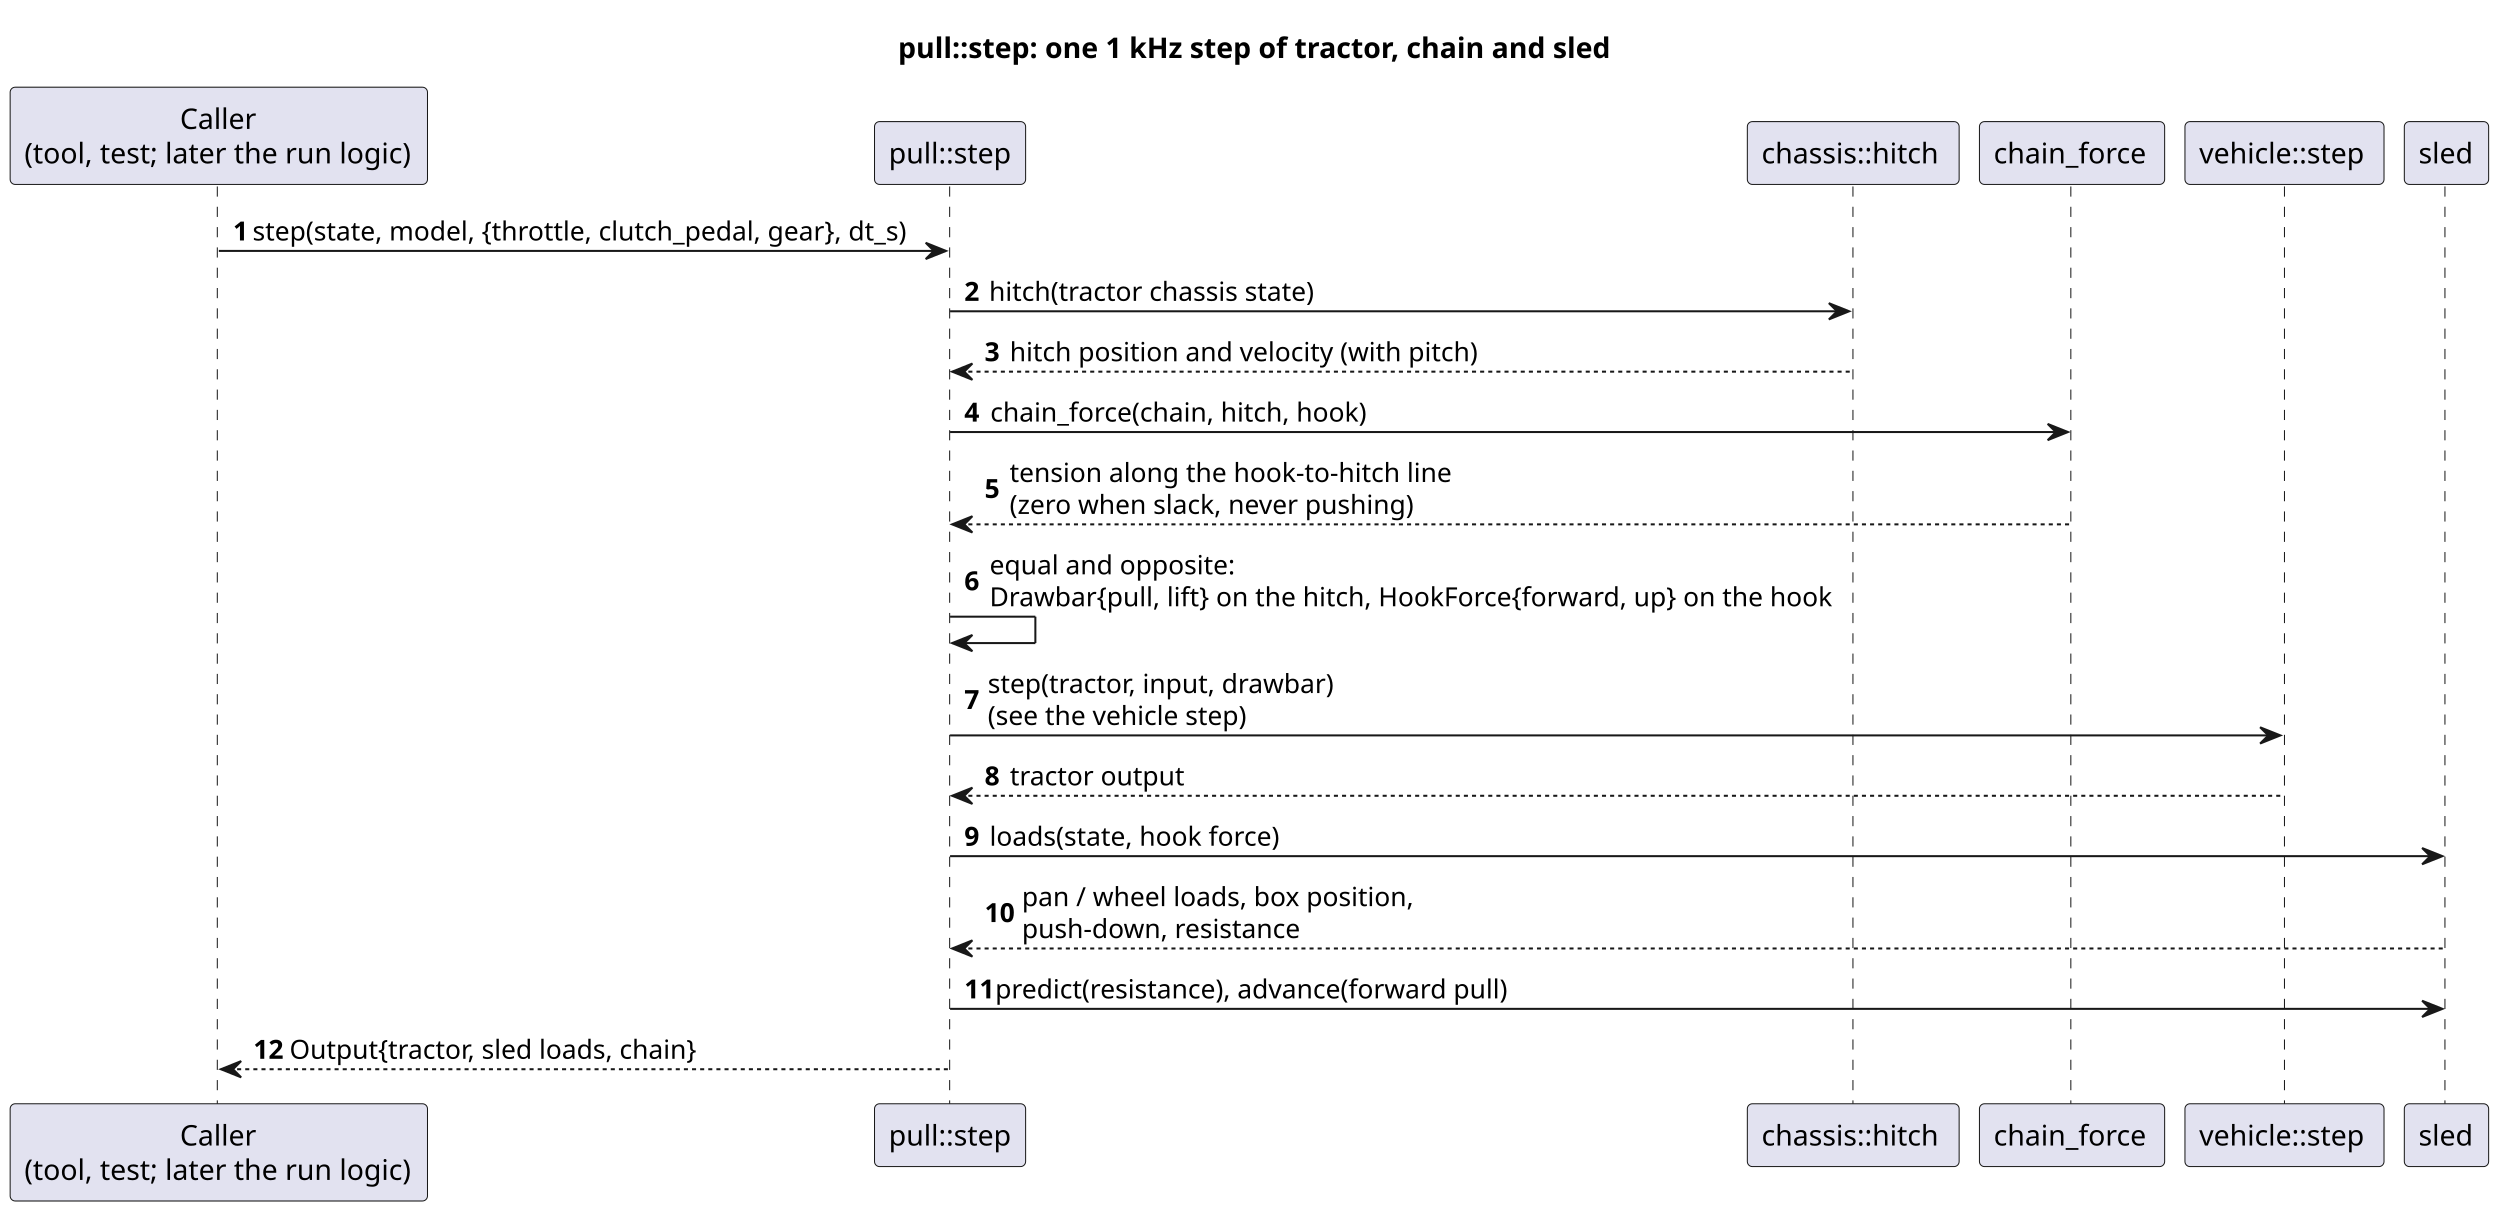
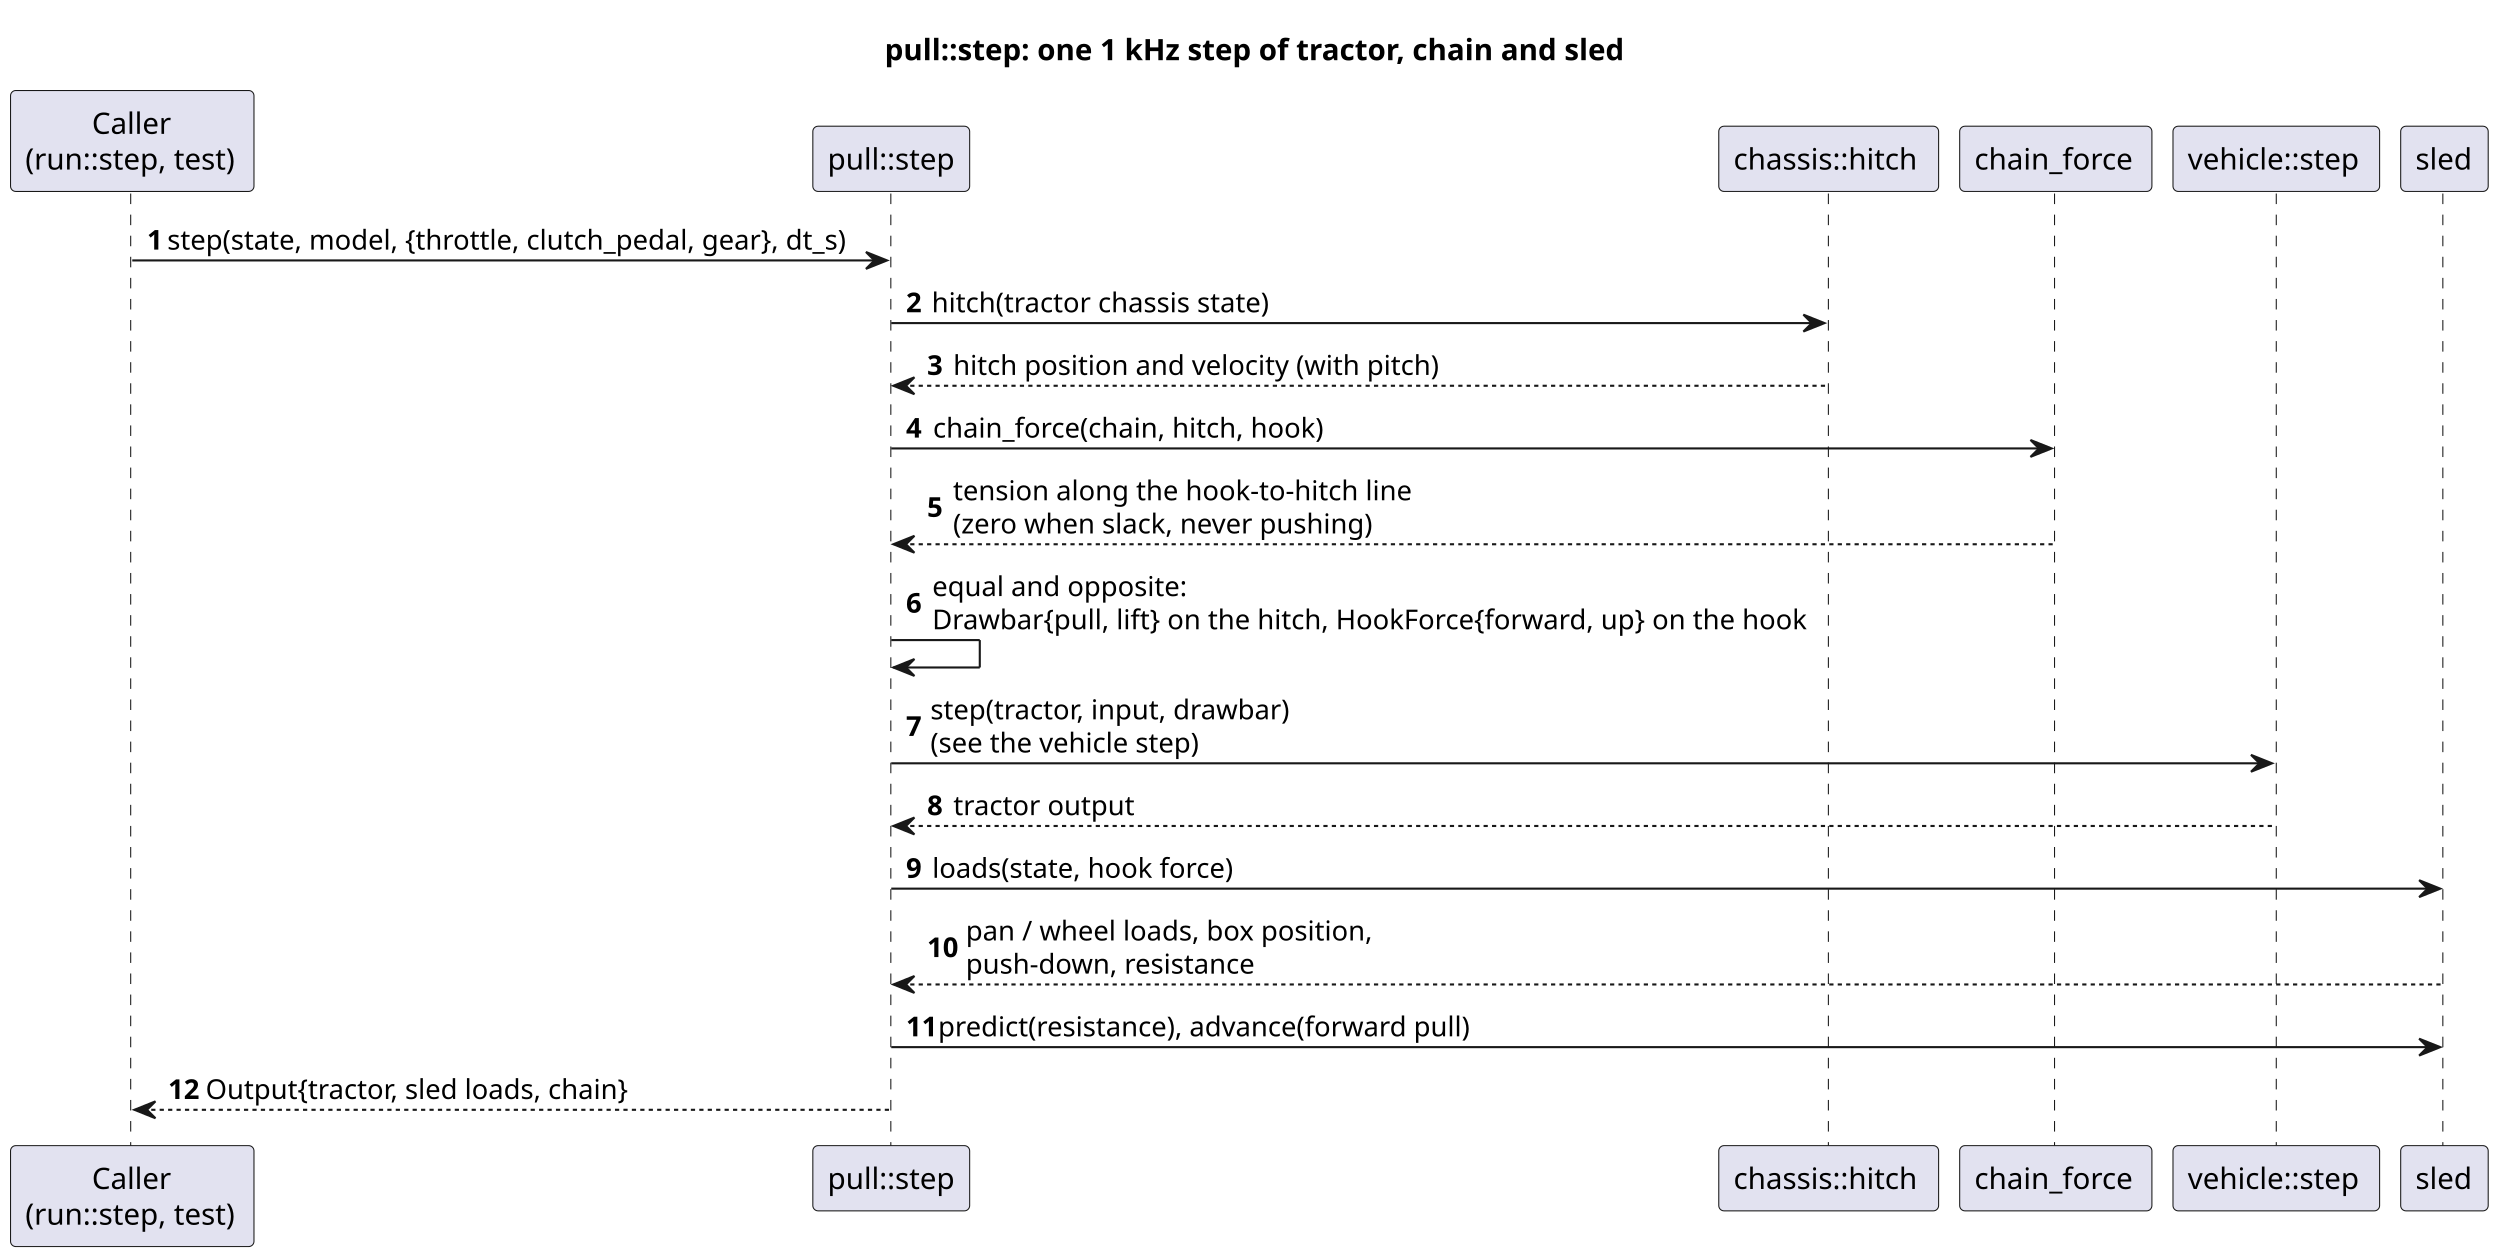
- <svg xmlns="http://www.w3.org/2000/svg" contentStyleType="text/css" height="597px" preserveAspectRatio="none" style="width:1231px;height:597px;background:#FFFFFF;" version="1.1" viewBox="0 0 1231 597" width="1231px" zoomAndPan="magnify">
+ <svg xmlns="http://www.w3.org/2000/svg" contentStyleType="text/css" height="597px" preserveAspectRatio="none" style="width:1186px;height:597px;background:#FFFFFF;" version="1.1" viewBox="0 0 1186 597" width="1186px" zoomAndPan="magnify">
  <defs />
  <g>
-     <text fill="#000000" font-family="sans-serif" font-size="14" font-weight="bold" lengthAdjust="spacing" textLength="345.037" x="442.184" y="28.562">pull::step: one 1 kHz step of tractor, chain and sled</text>
-     <line style="stroke:#181818;stroke-width:0.5;stroke-dasharray:5.0,5.0;" x1="107" x2="107" y1="91.818" y2="544.49" />
-     <line style="stroke:#181818;stroke-width:0.5;stroke-dasharray:5.0,5.0;" x1="467.611" x2="467.611" y1="91.818" y2="544.49" />
-     <line style="stroke:#181818;stroke-width:0.5;stroke-dasharray:5.0,5.0;" x1="912.389" x2="912.389" y1="91.818" y2="544.49" />
-     <line style="stroke:#181818;stroke-width:0.5;stroke-dasharray:5.0,5.0;" x1="1019.678" x2="1019.678" y1="91.818" y2="544.49" />
-     <line style="stroke:#181818;stroke-width:0.5;stroke-dasharray:5.0,5.0;" x1="1124.87" x2="1124.87" y1="91.818" y2="544.49" />
-     <line style="stroke:#181818;stroke-width:0.5;stroke-dasharray:5.0,5.0;" x1="1203.89" x2="1203.89" y1="91.818" y2="544.49" />
-     <rect fill="#E2E2F0" height="47.879" rx="2.5" ry="2.5" style="stroke:#181818;stroke-width:0.5;" width="205.495" x="5" y="42.94" />
-     <text fill="#000000" font-family="sans-serif" font-size="14" lengthAdjust="spacing" textLength="38.302" x="88.597" y="63.502">Caller</text>
-     <text fill="#000000" font-family="sans-serif" font-size="14" lengthAdjust="spacing" textLength="191.495" x="12" y="80.441">(tool, test; later the run logic)</text>
-     <rect fill="#E2E2F0" height="47.879" rx="2.5" ry="2.5" style="stroke:#181818;stroke-width:0.5;" width="205.495" x="5" y="543.49" />
-     <text fill="#000000" font-family="sans-serif" font-size="14" lengthAdjust="spacing" textLength="38.302" x="88.597" y="564.053">Caller</text>
-     <text fill="#000000" font-family="sans-serif" font-size="14" lengthAdjust="spacing" textLength="191.495" x="12" y="580.992">(tool, test; later the run logic)</text>
-     <rect fill="#E2E2F0" height="30.939" rx="2.5" ry="2.5" style="stroke:#181818;stroke-width:0.5;" width="74.402" x="430.611" y="59.879" />
-     <text fill="#000000" font-family="sans-serif" font-size="14" lengthAdjust="spacing" textLength="60.402" x="437.611" y="80.441">pull::step</text>
-     <rect fill="#E2E2F0" height="30.939" rx="2.5" ry="2.5" style="stroke:#181818;stroke-width:0.5;" width="74.402" x="430.611" y="543.49" />
-     <text fill="#000000" font-family="sans-serif" font-size="14" lengthAdjust="spacing" textLength="60.402" x="437.611" y="564.053">pull::step</text>
-     <rect fill="#E2E2F0" height="30.939" rx="2.5" ry="2.5" style="stroke:#181818;stroke-width:0.5;" width="104.289" x="860.389" y="59.879" />
-     <text fill="#000000" font-family="sans-serif" font-size="14" lengthAdjust="spacing" textLength="90.289" x="867.389" y="80.441">chassis::hitch</text>
-     <rect fill="#E2E2F0" height="30.939" rx="2.5" ry="2.5" style="stroke:#181818;stroke-width:0.5;" width="104.289" x="860.389" y="543.49" />
-     <text fill="#000000" font-family="sans-serif" font-size="14" lengthAdjust="spacing" textLength="90.289" x="867.389" y="564.053">chassis::hitch</text>
-     <rect fill="#E2E2F0" height="30.939" rx="2.5" ry="2.5" style="stroke:#181818;stroke-width:0.5;" width="91.191" x="974.678" y="59.879" />
-     <text fill="#000000" font-family="sans-serif" font-size="14" lengthAdjust="spacing" textLength="77.191" x="981.678" y="80.441">chain_force</text>
-     <rect fill="#E2E2F0" height="30.939" rx="2.5" ry="2.5" style="stroke:#181818;stroke-width:0.5;" width="91.191" x="974.678" y="543.49" />
-     <text fill="#000000" font-family="sans-serif" font-size="14" lengthAdjust="spacing" textLength="77.191" x="981.678" y="564.053">chain_force</text>
-     <rect fill="#E2E2F0" height="30.939" rx="2.5" ry="2.5" style="stroke:#181818;stroke-width:0.5;" width="98.02" x="1075.87" y="59.879" />
-     <text fill="#000000" font-family="sans-serif" font-size="14" lengthAdjust="spacing" textLength="84.02" x="1082.87" y="80.441">vehicle::step</text>
-     <rect fill="#E2E2F0" height="30.939" rx="2.5" ry="2.5" style="stroke:#181818;stroke-width:0.5;" width="98.02" x="1075.87" y="543.49" />
-     <text fill="#000000" font-family="sans-serif" font-size="14" lengthAdjust="spacing" textLength="84.02" x="1082.87" y="564.053">vehicle::step</text>
-     <rect fill="#E2E2F0" height="30.939" rx="2.5" ry="2.5" style="stroke:#181818;stroke-width:0.5;" width="41.515" x="1183.89" y="59.879" />
-     <text fill="#000000" font-family="sans-serif" font-size="14" lengthAdjust="spacing" textLength="27.515" x="1190.89" y="80.441">sled</text>
-     <rect fill="#E2E2F0" height="30.939" rx="2.5" ry="2.5" style="stroke:#181818;stroke-width:0.5;" width="41.515" x="1183.89" y="543.49" />
-     <text fill="#000000" font-family="sans-serif" font-size="14" lengthAdjust="spacing" textLength="27.515" x="1190.89" y="564.053">sled</text>
-     <polygon fill="#181818" points="455.812,119.548,465.812,123.548,455.812,127.548,459.812,123.548" style="stroke:#181818;stroke-width:1.0;" />
-     <line style="stroke:#181818;stroke-width:1.0;" x1="107.748" x2="461.812" y1="123.548" y2="123.548" />
-     <text fill="#000000" font-family="sans-serif" font-size="13" font-weight="bold" lengthAdjust="spacing" textLength="5.605" x="114.748" y="118.412">1</text>
-     <text fill="#000000" font-family="sans-serif" font-size="13" lengthAdjust="spacing" textLength="326.46" x="124.353" y="118.412">step(state, model, {throttle, clutch_pedal, gear}, dt_s)</text>
-     <polygon fill="#181818" points="900.534,149.277,910.534,153.277,900.534,157.277,904.534,153.277" style="stroke:#181818;stroke-width:1.0;" />
-     <line style="stroke:#181818;stroke-width:1.0;" x1="467.812" x2="906.534" y1="153.277" y2="153.277" />
-     <text fill="#000000" font-family="sans-serif" font-size="13" font-weight="bold" lengthAdjust="spacing" textLength="8.188" x="474.812" y="148.142">2</text>
-     <text fill="#000000" font-family="sans-serif" font-size="13" lengthAdjust="spacing" textLength="164.208" x="487.001" y="148.142">hitch(tractor chassis state)</text>
-     <polygon fill="#181818" points="478.812,179.007,468.812,183.007,478.812,187.007,474.812,183.007" style="stroke:#181818;stroke-width:1.0;" />
-     <line style="stroke:#181818;stroke-width:1.0;stroke-dasharray:2.0,2.0;" x1="472.812" x2="911.534" y1="183.007" y2="183.007" />
-     <text fill="#000000" font-family="sans-serif" font-size="13" font-weight="bold" lengthAdjust="spacing" textLength="8.392" x="484.812" y="177.871">3</text>
-     <text fill="#000000" font-family="sans-serif" font-size="13" lengthAdjust="spacing" textLength="233.714" x="497.204" y="177.871">hitch position and velocity (with pitch)</text>
-     <polygon fill="#181818" points="1008.274,208.736,1018.274,212.736,1008.274,216.736,1012.274,212.736" style="stroke:#181818;stroke-width:1.0;" />
-     <line style="stroke:#181818;stroke-width:1.0;" x1="467.812" x2="1014.274" y1="212.736" y2="212.736" />
-     <text fill="#000000" font-family="sans-serif" font-size="13" font-weight="bold" lengthAdjust="spacing" textLength="8.791" x="474.812" y="207.601">4</text>
-     <text fill="#000000" font-family="sans-serif" font-size="13" lengthAdjust="spacing" textLength="189.82" x="487.604" y="207.601">chain_force(chain, hitch, hook)</text>
-     <polygon fill="#181818" points="478.812,254.195,468.812,258.195,478.812,262.195,474.812,258.195" style="stroke:#181818;stroke-width:1.0;" />
-     <line style="stroke:#181818;stroke-width:1.0;stroke-dasharray:2.0,2.0;" x1="472.812" x2="1019.274" y1="258.195" y2="258.195" />
-     <text fill="#000000" font-family="sans-serif" font-size="13" font-weight="bold" lengthAdjust="spacing" textLength="8.309" x="484.812" y="245.195">5</text>
-     <text fill="#000000" font-family="sans-serif" font-size="13" lengthAdjust="spacing" textLength="219.216" x="497.122" y="237.33">tension along the hook-to-hitch line</text>
-     <text fill="#000000" font-family="sans-serif" font-size="13" lengthAdjust="spacing" textLength="204.794" x="497.122" y="253.06">(zero when slack, never pushing)</text>
-     <line style="stroke:#181818;stroke-width:1.0;" x1="467.812" x2="509.812" y1="303.654" y2="303.654" />
-     <line style="stroke:#181818;stroke-width:1.0;" x1="509.812" x2="509.812" y1="303.654" y2="316.654" />
-     <line style="stroke:#181818;stroke-width:1.0;" x1="468.812" x2="509.812" y1="316.654" y2="316.654" />
-     <polygon fill="#181818" points="478.812,312.654,468.812,316.654,478.812,320.654,474.812,316.654" style="stroke:#181818;stroke-width:1.0;" />
-     <text fill="#000000" font-family="sans-serif" font-size="13" font-weight="bold" lengthAdjust="spacing" textLength="8.442" x="474.812" y="290.654">6</text>
-     <text fill="#000000" font-family="sans-serif" font-size="13" lengthAdjust="spacing" textLength="121.024" x="487.255" y="282.789">equal and opposite:</text>
-     <text fill="#000000" font-family="sans-serif" font-size="13" lengthAdjust="spacing" textLength="418.279" x="487.255" y="298.519">Drawbar{pull, lift} on the hitch, HookForce{forward, up} on the hook</text>
-     <polygon fill="#181818" points="1112.88,358.113,1122.88,362.113,1112.88,366.113,1116.88,362.113" style="stroke:#181818;stroke-width:1.0;" />
-     <line style="stroke:#181818;stroke-width:1.0;" x1="467.812" x2="1118.88" y1="362.113" y2="362.113" />
-     <text fill="#000000" font-family="sans-serif" font-size="13" font-weight="bold" lengthAdjust="spacing" textLength="7.56" x="474.812" y="349.113">7</text>
-     <text fill="#000000" font-family="sans-serif" font-size="13" lengthAdjust="spacing" textLength="173.431" x="486.373" y="341.248">step(tractor, input, drawbar)</text>
-     <text fill="#000000" font-family="sans-serif" font-size="13" lengthAdjust="spacing" textLength="132.52" x="486.373" y="356.978">(see the vehicle step)</text>
-     <polygon fill="#181818" points="478.812,387.843,468.812,391.843,478.812,395.843,474.812,391.843" style="stroke:#181818;stroke-width:1.0;" />
-     <line style="stroke:#181818;stroke-width:1.0;stroke-dasharray:2.0,2.0;" x1="472.812" x2="1123.88" y1="391.843" y2="391.843" />
-     <text fill="#000000" font-family="sans-serif" font-size="13" font-weight="bold" lengthAdjust="spacing" textLength="8.461" x="484.812" y="386.707">8</text>
-     <text fill="#000000" font-family="sans-serif" font-size="13" lengthAdjust="spacing" textLength="84.106" x="497.274" y="386.707">tractor output</text>
-     <polygon fill="#181818" points="1192.648,417.572,1202.648,421.572,1192.648,425.572,1196.648,421.572" style="stroke:#181818;stroke-width:1.0;" />
-     <line style="stroke:#181818;stroke-width:1.0;" x1="467.812" x2="1198.648" y1="421.572" y2="421.572" />
-     <text fill="#000000" font-family="sans-serif" font-size="13" font-weight="bold" lengthAdjust="spacing" textLength="8.442" x="474.812" y="416.437">9</text>
-     <text fill="#000000" font-family="sans-serif" font-size="13" lengthAdjust="spacing" textLength="146.77" x="487.255" y="416.437">loads(state, hook force)</text>
-     <polygon fill="#181818" points="478.812,463.031,468.812,467.031,478.812,471.031,474.812,467.031" style="stroke:#181818;stroke-width:1.0;" />
-     <line style="stroke:#181818;stroke-width:1.0;stroke-dasharray:2.0,2.0;" x1="472.812" x2="1203.648" y1="467.031" y2="467.031" />
-     <text fill="#000000" font-family="sans-serif" font-size="13" font-weight="bold" lengthAdjust="spacing" textLength="14.371" x="484.812" y="454.031">10</text>
-     <text fill="#000000" font-family="sans-serif" font-size="13" lengthAdjust="spacing" textLength="194.587" x="503.184" y="446.166">pan / wheel loads, box position,</text>
-     <text fill="#000000" font-family="sans-serif" font-size="13" lengthAdjust="spacing" textLength="141.235" x="503.184" y="461.896">push-down, resistance</text>
-     <polygon fill="#181818" points="1192.648,492.761,1202.648,496.761,1192.648,500.761,1196.648,496.761" style="stroke:#181818;stroke-width:1.0;" />
-     <line style="stroke:#181818;stroke-width:1.0;" x1="467.812" x2="1198.648" y1="496.761" y2="496.761" />
-     <text fill="#000000" font-family="sans-serif" font-size="13" font-weight="bold" lengthAdjust="spacing" textLength="11.21" x="474.812" y="491.625">11</text>
-     <text fill="#000000" font-family="sans-serif" font-size="13" lengthAdjust="spacing" textLength="259.619" x="490.022" y="491.625">predict(resistance), advance(forward pull)</text>
-     <polygon fill="#181818" points="118.748,522.49,108.748,526.49,118.748,530.49,114.748,526.49" style="stroke:#181818;stroke-width:1.0;" />
-     <line style="stroke:#181818;stroke-width:1.0;stroke-dasharray:2.0,2.0;" x1="112.748" x2="466.812" y1="526.49" y2="526.49" />
-     <text fill="#000000" font-family="sans-serif" font-size="13" font-weight="bold" lengthAdjust="spacing" textLength="13.793" x="124.748" y="521.355">12</text>
-     <text fill="#000000" font-family="sans-serif" font-size="13" lengthAdjust="spacing" textLength="203.995" x="142.541" y="521.355">Output{tractor, sled loads, chain}</text>
+     <text fill="#000000" font-family="sans-serif" font-size="14" font-weight="bold" lengthAdjust="spacing" textLength="345.037" x="419.682" y="28.562">pull::step: one 1 kHz step of tractor, chain and sled</text>
+     <line style="stroke:#181818;stroke-width:0.5;stroke-dasharray:5.0,5.0;" x1="62" x2="62" y1="91.818" y2="544.49" />
+     <line style="stroke:#181818;stroke-width:0.5;stroke-dasharray:5.0,5.0;" x1="422.607" x2="422.607" y1="91.818" y2="544.49" />
+     <line style="stroke:#181818;stroke-width:0.5;stroke-dasharray:5.0,5.0;" x1="867.385" x2="867.385" y1="91.818" y2="544.49" />
+     <line style="stroke:#181818;stroke-width:0.5;stroke-dasharray:5.0,5.0;" x1="974.674" x2="974.674" y1="91.818" y2="544.49" />
+     <line style="stroke:#181818;stroke-width:0.5;stroke-dasharray:5.0,5.0;" x1="1079.865" x2="1079.865" y1="91.818" y2="544.49" />
+     <line style="stroke:#181818;stroke-width:0.5;stroke-dasharray:5.0,5.0;" x1="1158.886" x2="1158.886" y1="91.818" y2="544.49" />
+     <rect fill="#E2E2F0" height="47.879" rx="2.5" ry="2.5" style="stroke:#181818;stroke-width:0.5;" width="115.486" x="5" y="42.94" />
+     <text fill="#000000" font-family="sans-serif" font-size="14" lengthAdjust="spacing" textLength="38.302" x="43.592" y="63.502">Caller</text>
+     <text fill="#000000" font-family="sans-serif" font-size="14" lengthAdjust="spacing" textLength="101.486" x="12" y="80.441">(run::step, test)</text>
+     <rect fill="#E2E2F0" height="47.879" rx="2.5" ry="2.5" style="stroke:#181818;stroke-width:0.5;" width="115.486" x="5" y="543.49" />
+     <text fill="#000000" font-family="sans-serif" font-size="14" lengthAdjust="spacing" textLength="38.302" x="43.592" y="564.053">Caller</text>
+     <text fill="#000000" font-family="sans-serif" font-size="14" lengthAdjust="spacing" textLength="101.486" x="12" y="580.992">(run::step, test)</text>
+     <rect fill="#E2E2F0" height="30.939" rx="2.5" ry="2.5" style="stroke:#181818;stroke-width:0.5;" width="74.402" x="385.607" y="59.879" />
+     <text fill="#000000" font-family="sans-serif" font-size="14" lengthAdjust="spacing" textLength="60.402" x="392.607" y="80.441">pull::step</text>
+     <rect fill="#E2E2F0" height="30.939" rx="2.5" ry="2.5" style="stroke:#181818;stroke-width:0.5;" width="74.402" x="385.607" y="543.49" />
+     <text fill="#000000" font-family="sans-serif" font-size="14" lengthAdjust="spacing" textLength="60.402" x="392.607" y="564.053">pull::step</text>
+     <rect fill="#E2E2F0" height="30.939" rx="2.5" ry="2.5" style="stroke:#181818;stroke-width:0.5;" width="104.289" x="815.385" y="59.879" />
+     <text fill="#000000" font-family="sans-serif" font-size="14" lengthAdjust="spacing" textLength="90.289" x="822.385" y="80.441">chassis::hitch</text>
+     <rect fill="#E2E2F0" height="30.939" rx="2.5" ry="2.5" style="stroke:#181818;stroke-width:0.5;" width="104.289" x="815.385" y="543.49" />
+     <text fill="#000000" font-family="sans-serif" font-size="14" lengthAdjust="spacing" textLength="90.289" x="822.385" y="564.053">chassis::hitch</text>
+     <rect fill="#E2E2F0" height="30.939" rx="2.5" ry="2.5" style="stroke:#181818;stroke-width:0.5;" width="91.191" x="929.674" y="59.879" />
+     <text fill="#000000" font-family="sans-serif" font-size="14" lengthAdjust="spacing" textLength="77.191" x="936.674" y="80.441">chain_force</text>
+     <rect fill="#E2E2F0" height="30.939" rx="2.5" ry="2.5" style="stroke:#181818;stroke-width:0.5;" width="91.191" x="929.674" y="543.49" />
+     <text fill="#000000" font-family="sans-serif" font-size="14" lengthAdjust="spacing" textLength="77.191" x="936.674" y="564.053">chain_force</text>
+     <rect fill="#E2E2F0" height="30.939" rx="2.5" ry="2.5" style="stroke:#181818;stroke-width:0.5;" width="98.02" x="1030.865" y="59.879" />
+     <text fill="#000000" font-family="sans-serif" font-size="14" lengthAdjust="spacing" textLength="84.02" x="1037.865" y="80.441">vehicle::step</text>
+     <rect fill="#E2E2F0" height="30.939" rx="2.5" ry="2.5" style="stroke:#181818;stroke-width:0.5;" width="98.02" x="1030.865" y="543.49" />
+     <text fill="#000000" font-family="sans-serif" font-size="14" lengthAdjust="spacing" textLength="84.02" x="1037.865" y="564.053">vehicle::step</text>
+     <rect fill="#E2E2F0" height="30.939" rx="2.5" ry="2.5" style="stroke:#181818;stroke-width:0.5;" width="41.515" x="1138.886" y="59.879" />
+     <text fill="#000000" font-family="sans-serif" font-size="14" lengthAdjust="spacing" textLength="27.515" x="1145.886" y="80.441">sled</text>
+     <rect fill="#E2E2F0" height="30.939" rx="2.5" ry="2.5" style="stroke:#181818;stroke-width:0.5;" width="41.515" x="1138.886" y="543.49" />
+     <text fill="#000000" font-family="sans-serif" font-size="14" lengthAdjust="spacing" textLength="27.515" x="1145.886" y="564.053">sled</text>
+     <polygon fill="#181818" points="410.808,119.548,420.808,123.548,410.808,127.548,414.808,123.548" style="stroke:#181818;stroke-width:1.0;" />
+     <line style="stroke:#181818;stroke-width:1.0;" x1="62.743" x2="416.808" y1="123.548" y2="123.548" />
+     <text fill="#000000" font-family="sans-serif" font-size="13" font-weight="bold" lengthAdjust="spacing" textLength="5.605" x="69.743" y="118.412">1</text>
+     <text fill="#000000" font-family="sans-serif" font-size="13" lengthAdjust="spacing" textLength="326.46" x="79.348" y="118.412">step(state, model, {throttle, clutch_pedal, gear}, dt_s)</text>
+     <polygon fill="#181818" points="855.529,149.277,865.529,153.277,855.529,157.277,859.529,153.277" style="stroke:#181818;stroke-width:1.0;" />
+     <line style="stroke:#181818;stroke-width:1.0;" x1="422.808" x2="861.529" y1="153.277" y2="153.277" />
+     <text fill="#000000" font-family="sans-serif" font-size="13" font-weight="bold" lengthAdjust="spacing" textLength="8.188" x="429.808" y="148.142">2</text>
+     <text fill="#000000" font-family="sans-serif" font-size="13" lengthAdjust="spacing" textLength="164.208" x="441.997" y="148.142">hitch(tractor chassis state)</text>
+     <polygon fill="#181818" points="433.808,179.007,423.808,183.007,433.808,187.007,429.808,183.007" style="stroke:#181818;stroke-width:1.0;" />
+     <line style="stroke:#181818;stroke-width:1.0;stroke-dasharray:2.0,2.0;" x1="427.808" x2="866.529" y1="183.007" y2="183.007" />
+     <text fill="#000000" font-family="sans-serif" font-size="13" font-weight="bold" lengthAdjust="spacing" textLength="8.392" x="439.808" y="177.871">3</text>
+     <text fill="#000000" font-family="sans-serif" font-size="13" lengthAdjust="spacing" textLength="233.714" x="452.2" y="177.871">hitch position and velocity (with pitch)</text>
+     <polygon fill="#181818" points="963.269,208.736,973.269,212.736,963.269,216.736,967.269,212.736" style="stroke:#181818;stroke-width:1.0;" />
+     <line style="stroke:#181818;stroke-width:1.0;" x1="422.808" x2="969.269" y1="212.736" y2="212.736" />
+     <text fill="#000000" font-family="sans-serif" font-size="13" font-weight="bold" lengthAdjust="spacing" textLength="8.791" x="429.808" y="207.601">4</text>
+     <text fill="#000000" font-family="sans-serif" font-size="13" lengthAdjust="spacing" textLength="189.82" x="442.6" y="207.601">chain_force(chain, hitch, hook)</text>
+     <polygon fill="#181818" points="433.808,254.195,423.808,258.195,433.808,262.195,429.808,258.195" style="stroke:#181818;stroke-width:1.0;" />
+     <line style="stroke:#181818;stroke-width:1.0;stroke-dasharray:2.0,2.0;" x1="427.808" x2="974.269" y1="258.195" y2="258.195" />
+     <text fill="#000000" font-family="sans-serif" font-size="13" font-weight="bold" lengthAdjust="spacing" textLength="8.309" x="439.808" y="245.195">5</text>
+     <text fill="#000000" font-family="sans-serif" font-size="13" lengthAdjust="spacing" textLength="219.216" x="452.117" y="237.33">tension along the hook-to-hitch line</text>
+     <text fill="#000000" font-family="sans-serif" font-size="13" lengthAdjust="spacing" textLength="204.794" x="452.117" y="253.06">(zero when slack, never pushing)</text>
+     <line style="stroke:#181818;stroke-width:1.0;" x1="422.808" x2="464.808" y1="303.654" y2="303.654" />
+     <line style="stroke:#181818;stroke-width:1.0;" x1="464.808" x2="464.808" y1="303.654" y2="316.654" />
+     <line style="stroke:#181818;stroke-width:1.0;" x1="423.808" x2="464.808" y1="316.654" y2="316.654" />
+     <polygon fill="#181818" points="433.808,312.654,423.808,316.654,433.808,320.654,429.808,316.654" style="stroke:#181818;stroke-width:1.0;" />
+     <text fill="#000000" font-family="sans-serif" font-size="13" font-weight="bold" lengthAdjust="spacing" textLength="8.442" x="429.808" y="290.654">6</text>
+     <text fill="#000000" font-family="sans-serif" font-size="13" lengthAdjust="spacing" textLength="121.024" x="442.25" y="282.789">equal and opposite:</text>
+     <text fill="#000000" font-family="sans-serif" font-size="13" lengthAdjust="spacing" textLength="418.279" x="442.25" y="298.519">Drawbar{pull, lift} on the hitch, HookForce{forward, up} on the hook</text>
+     <polygon fill="#181818" points="1067.876,358.113,1077.876,362.113,1067.876,366.113,1071.876,362.113" style="stroke:#181818;stroke-width:1.0;" />
+     <line style="stroke:#181818;stroke-width:1.0;" x1="422.808" x2="1073.876" y1="362.113" y2="362.113" />
+     <text fill="#000000" font-family="sans-serif" font-size="13" font-weight="bold" lengthAdjust="spacing" textLength="7.56" x="429.808" y="349.113">7</text>
+     <text fill="#000000" font-family="sans-serif" font-size="13" lengthAdjust="spacing" textLength="173.431" x="441.368" y="341.248">step(tractor, input, drawbar)</text>
+     <text fill="#000000" font-family="sans-serif" font-size="13" lengthAdjust="spacing" textLength="132.52" x="441.368" y="356.978">(see the vehicle step)</text>
+     <polygon fill="#181818" points="433.808,387.843,423.808,391.843,433.808,395.843,429.808,391.843" style="stroke:#181818;stroke-width:1.0;" />
+     <line style="stroke:#181818;stroke-width:1.0;stroke-dasharray:2.0,2.0;" x1="427.808" x2="1078.876" y1="391.843" y2="391.843" />
+     <text fill="#000000" font-family="sans-serif" font-size="13" font-weight="bold" lengthAdjust="spacing" textLength="8.461" x="439.808" y="386.707">8</text>
+     <text fill="#000000" font-family="sans-serif" font-size="13" lengthAdjust="spacing" textLength="84.106" x="452.269" y="386.707">tractor output</text>
+     <polygon fill="#181818" points="1147.643,417.572,1157.643,421.572,1147.643,425.572,1151.643,421.572" style="stroke:#181818;stroke-width:1.0;" />
+     <line style="stroke:#181818;stroke-width:1.0;" x1="422.808" x2="1153.643" y1="421.572" y2="421.572" />
+     <text fill="#000000" font-family="sans-serif" font-size="13" font-weight="bold" lengthAdjust="spacing" textLength="8.442" x="429.808" y="416.437">9</text>
+     <text fill="#000000" font-family="sans-serif" font-size="13" lengthAdjust="spacing" textLength="146.77" x="442.25" y="416.437">loads(state, hook force)</text>
+     <polygon fill="#181818" points="433.808,463.031,423.808,467.031,433.808,471.031,429.808,467.031" style="stroke:#181818;stroke-width:1.0;" />
+     <line style="stroke:#181818;stroke-width:1.0;stroke-dasharray:2.0,2.0;" x1="427.808" x2="1158.643" y1="467.031" y2="467.031" />
+     <text fill="#000000" font-family="sans-serif" font-size="13" font-weight="bold" lengthAdjust="spacing" textLength="14.371" x="439.808" y="454.031">10</text>
+     <text fill="#000000" font-family="sans-serif" font-size="13" lengthAdjust="spacing" textLength="194.587" x="458.179" y="446.166">pan / wheel loads, box position,</text>
+     <text fill="#000000" font-family="sans-serif" font-size="13" lengthAdjust="spacing" textLength="141.235" x="458.179" y="461.896">push-down, resistance</text>
+     <polygon fill="#181818" points="1147.643,492.761,1157.643,496.761,1147.643,500.761,1151.643,496.761" style="stroke:#181818;stroke-width:1.0;" />
+     <line style="stroke:#181818;stroke-width:1.0;" x1="422.808" x2="1153.643" y1="496.761" y2="496.761" />
+     <text fill="#000000" font-family="sans-serif" font-size="13" font-weight="bold" lengthAdjust="spacing" textLength="11.21" x="429.808" y="491.625">11</text>
+     <text fill="#000000" font-family="sans-serif" font-size="13" lengthAdjust="spacing" textLength="259.619" x="445.018" y="491.625">predict(resistance), advance(forward pull)</text>
+     <polygon fill="#181818" points="73.743,522.49,63.743,526.49,73.743,530.49,69.743,526.49" style="stroke:#181818;stroke-width:1.0;" />
+     <line style="stroke:#181818;stroke-width:1.0;stroke-dasharray:2.0,2.0;" x1="67.743" x2="421.808" y1="526.49" y2="526.49" />
+     <text fill="#000000" font-family="sans-serif" font-size="13" font-weight="bold" lengthAdjust="spacing" textLength="13.793" x="79.743" y="521.355">12</text>
+     <text fill="#000000" font-family="sans-serif" font-size="13" lengthAdjust="spacing" textLength="203.995" x="97.537" y="521.355">Output{tractor, sled loads, chain}</text>
  </g>
</svg>
